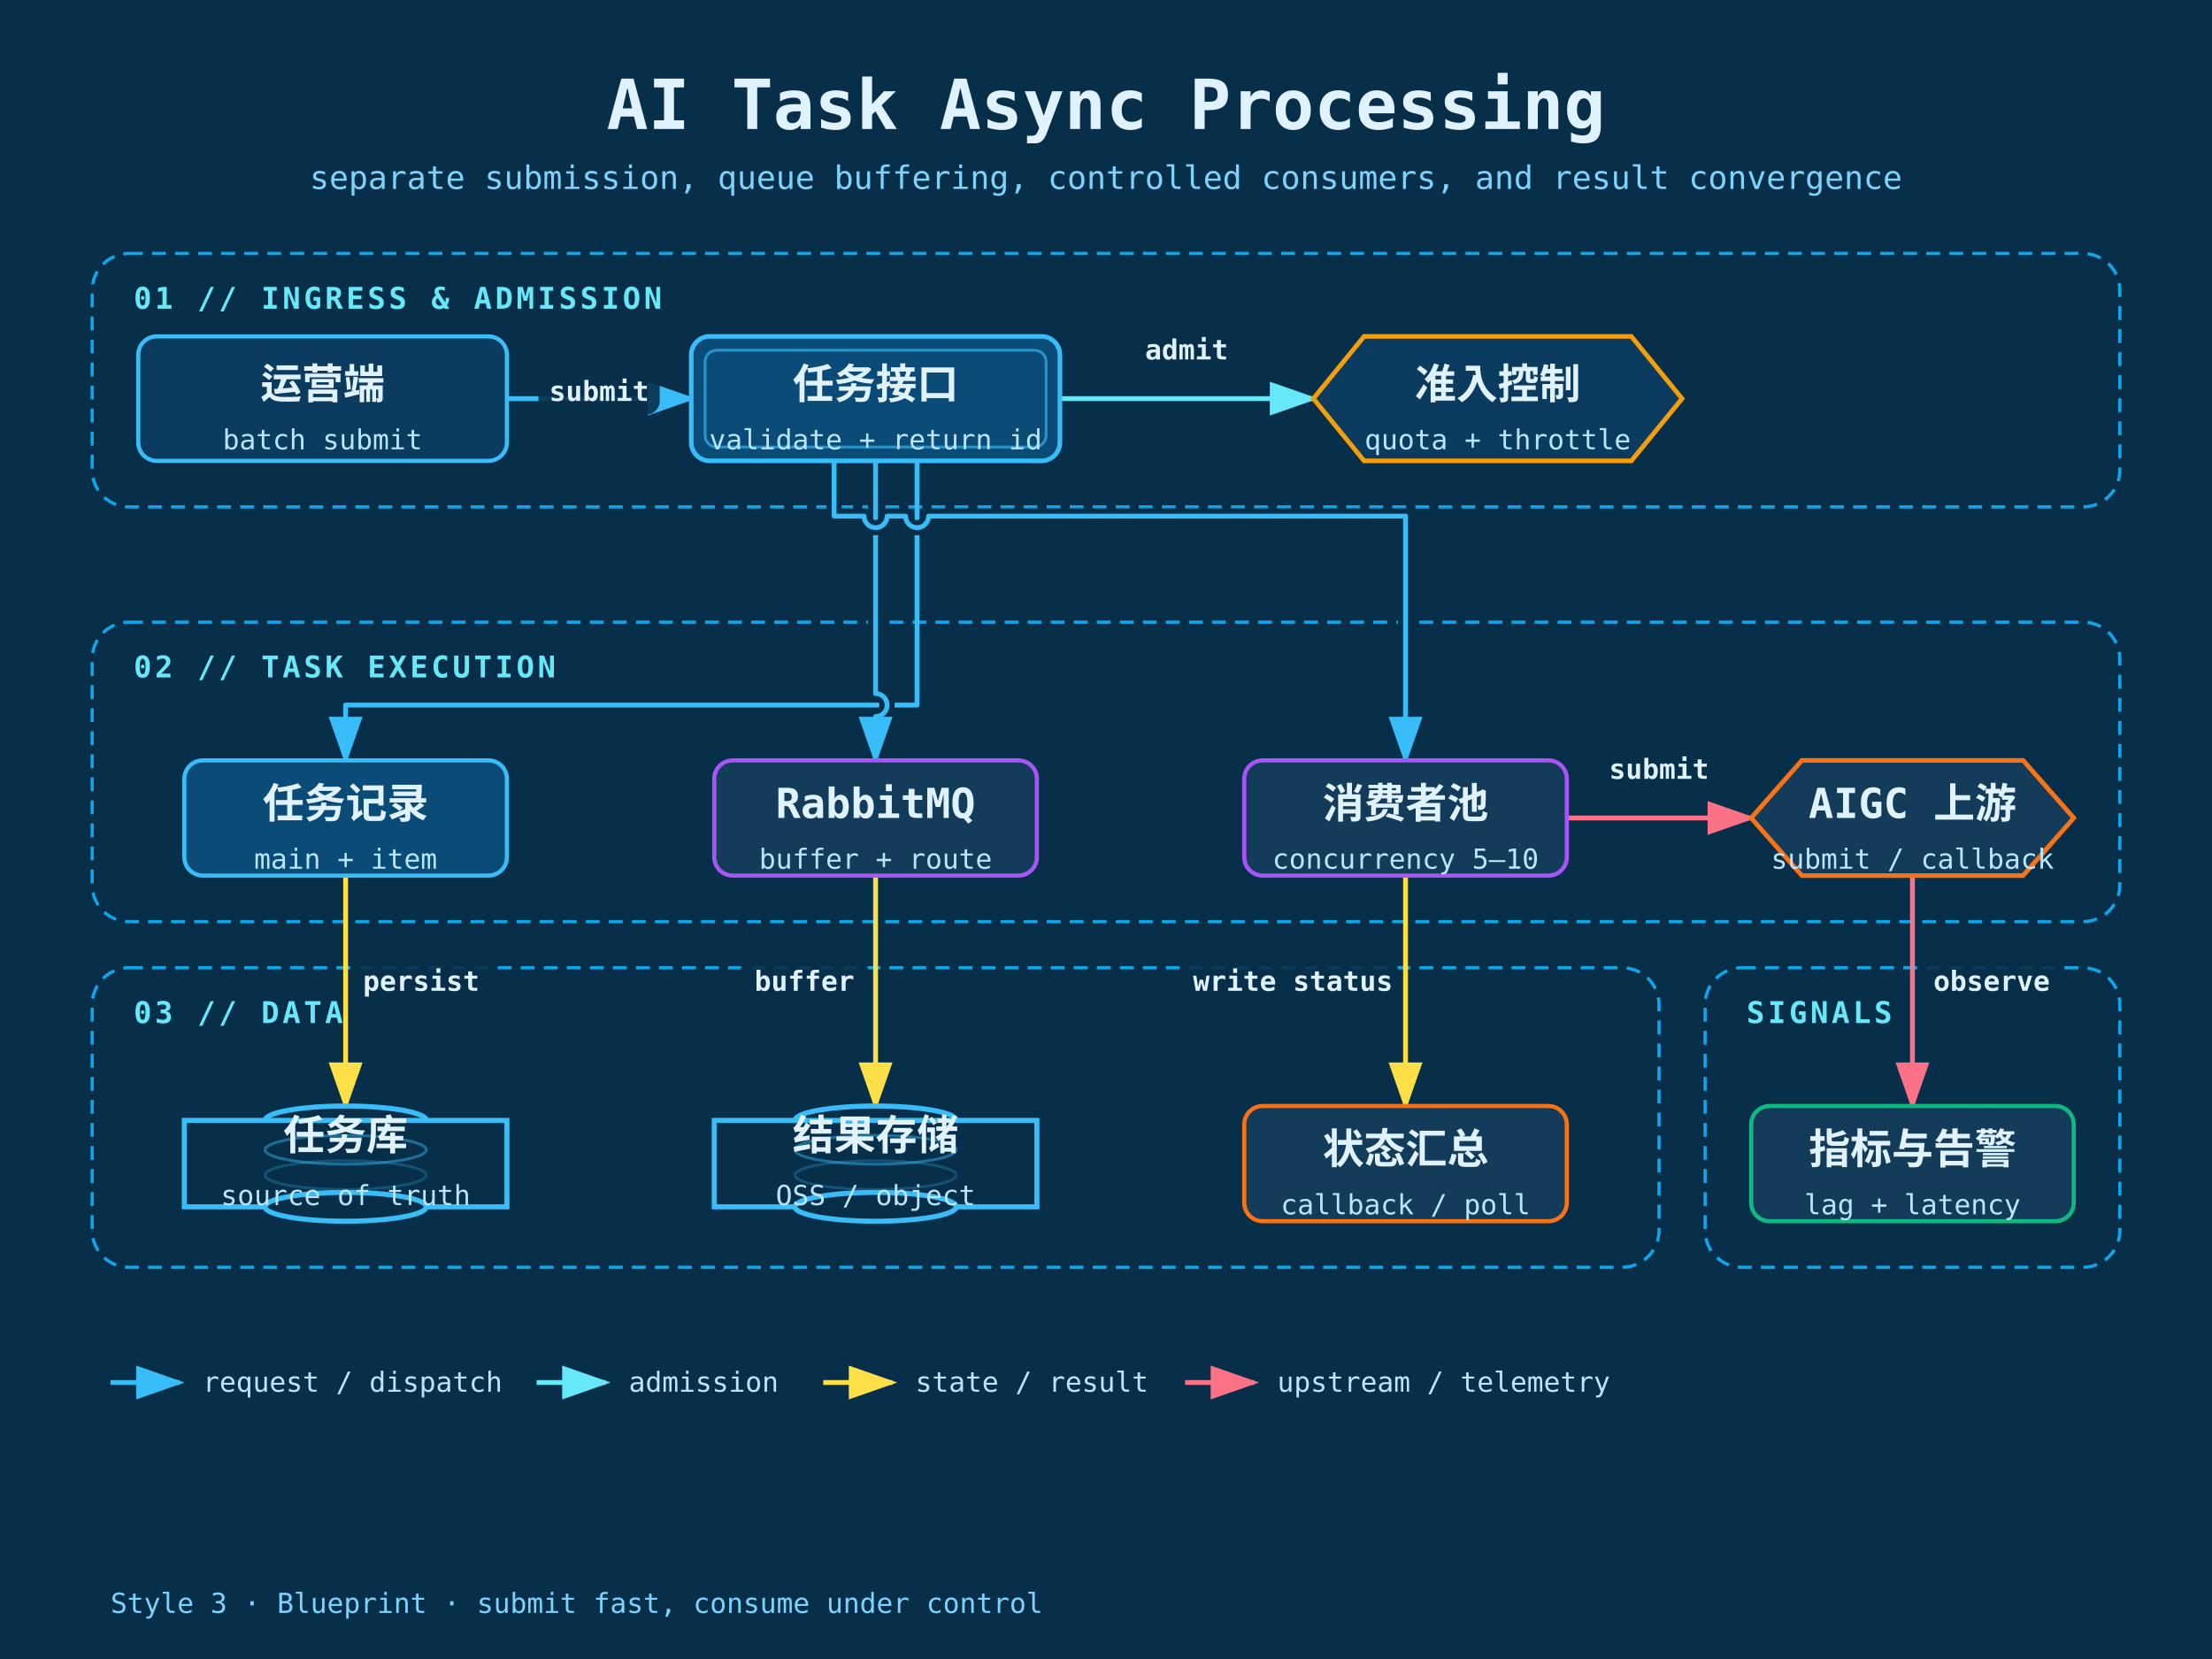
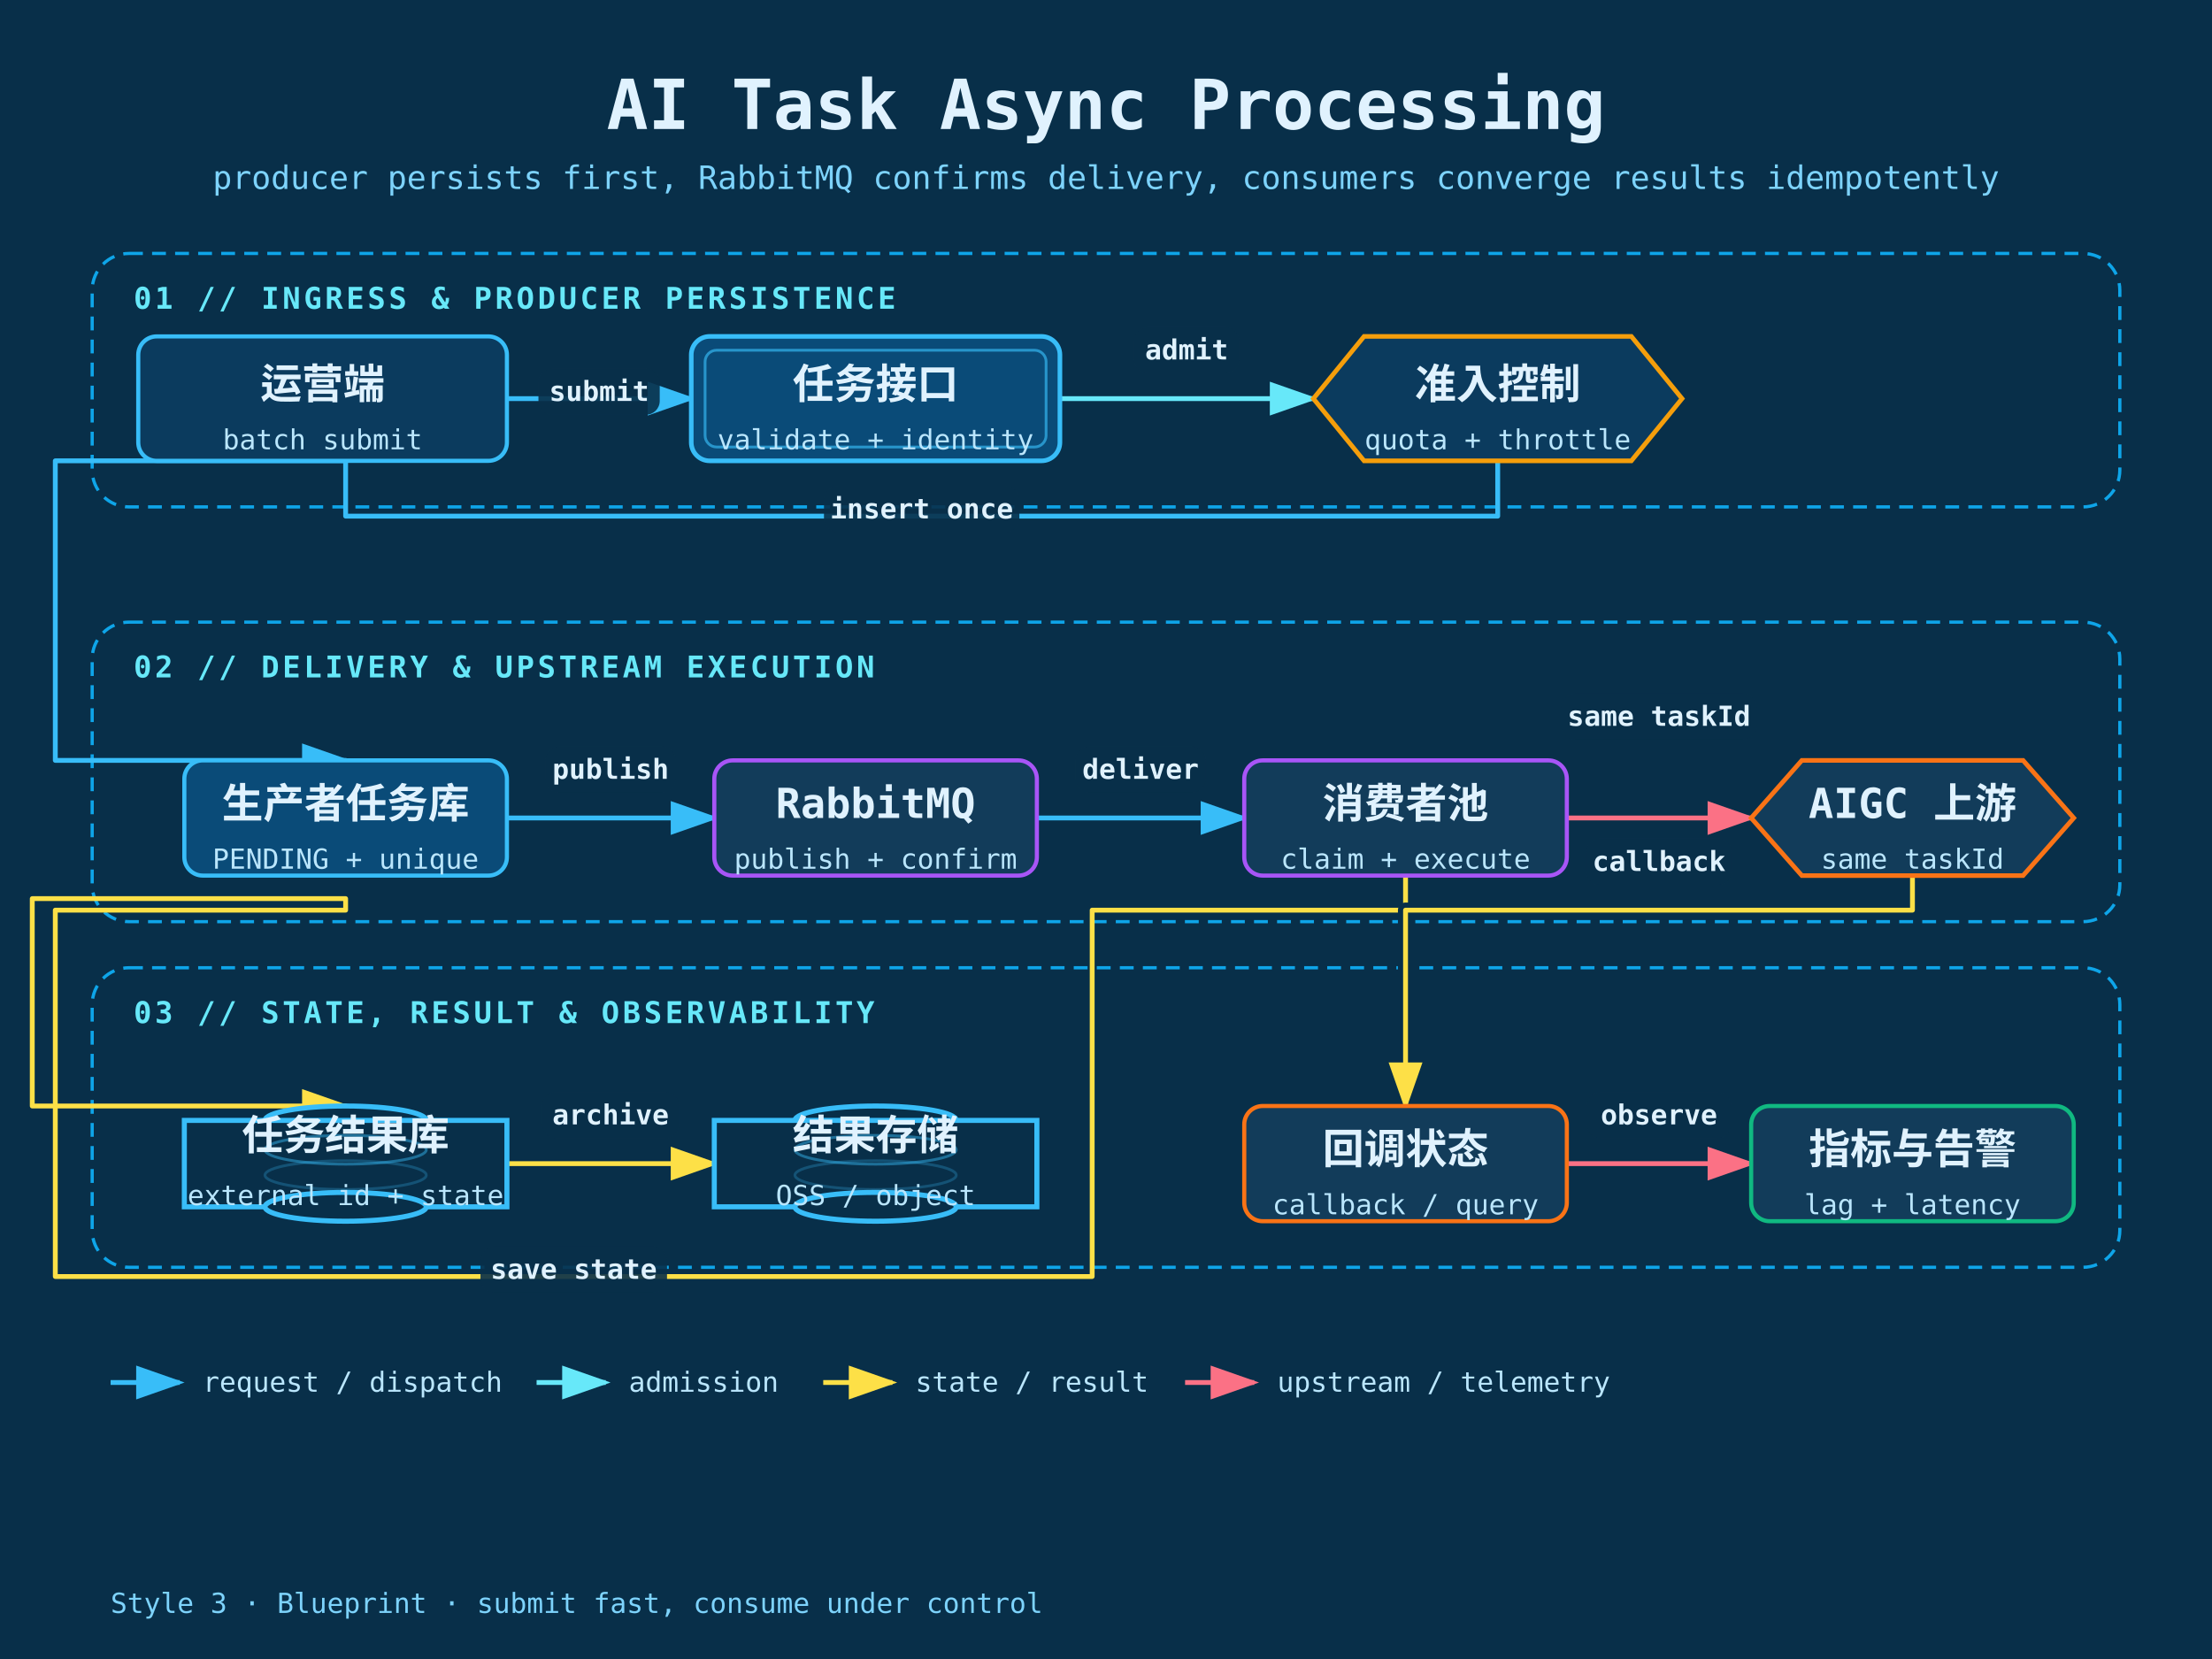
<svg xmlns="http://www.w3.org/2000/svg" viewBox="0 0 960 720" width="960" height="720" data-generator="fireworks-tech-graph" data-schema-version="1" data-text-metrics="heuristic-v1" data-style-id="3" data-visual-theme="Blueprint" data-diagram-type="architecture" data-motion-scene="service-blueprint" data-semantic-profile="generic" data-semantic-valid="true" data-quality-profile="standard" data-max-bends-per-edge="12" data-max-total-bends="100" data-max-route-stretch="5.0" data-max-bridged-crossings="8" data-min-node-gap="0.0" data-min-container-gutter="0.0" data-min-label-clearance="2.0" data-min-segment-length="0.0">
  <defs>
    <marker id="arrowA" markerWidth="10" markerHeight="7" refX="9" refY="3.5" orient="auto">
      <polygon points="0 0, 10 3.5, 0 7" fill="#67e8f9" />
    </marker>
    <marker id="arrowB" markerWidth="10" markerHeight="7" refX="9" refY="3.5" orient="auto">
      <polygon points="0 0, 10 3.5, 0 7" fill="#22d3ee" />
    </marker>
    <marker id="arrowC" markerWidth="10" markerHeight="7" refX="9" refY="3.5" orient="auto">
      <polygon points="0 0, 10 3.5, 0 7" fill="#38bdf8" />
    </marker>
    <marker id="arrowE" markerWidth="10" markerHeight="7" refX="9" refY="3.5" orient="auto">
      <polygon points="0 0, 10 3.5, 0 7" fill="#fde047" />
    </marker>
    <marker id="arrowF" markerWidth="10" markerHeight="7" refX="9" refY="3.5" orient="auto">
      <polygon points="0 0, 10 3.5, 0 7" fill="#c084fc" />
    </marker>
    <marker id="arrowG" markerWidth="10" markerHeight="7" refX="9" refY="3.5" orient="auto">
      <polygon points="0 0, 10 3.5, 0 7" fill="#fb7185" />
    </marker>
    <marker id="arrowH" markerWidth="10" markerHeight="7" refX="9" refY="3.5" orient="auto">
      <polygon points="0 0, 10 3.5, 0 7" fill="#bae6fd" />
    </marker>
    <pattern id="blueprintGrid" width="32" height="32" patternUnits="userSpaceOnUse">
      <path d="M 32 0 L 0 0 0 32" fill="none" stroke="#0ea5e9" stroke-opacity="0.12" stroke-width="1" />
    </pattern>
    <style>
    text { font-family: 'SF Mono', 'Fira Code', Menlo, 'Microsoft YaHei', 'SimHei', monospace; }
    .title { font-size: 30px; font-weight: 700; fill: #e0f2fe; }
    .subtitle { font-size: 14px; font-weight: 500; fill: #7dd3fc; }
    .section { font-size: 13px; font-weight: 700; fill: #67e8f9; letter-spacing: 1.4px; }
    .section-sub { font-size: 12px; font-weight: 500; fill: #7dd3fc; }
    .node-title { font-weight: 700; fill: #e0f2fe; }
    .node-sub { font-size: 12px; font-weight: 500; fill: #bae6fd; }
    .node-type { font-size: 11px; font-weight: 700; fill: #7dd3fc; letter-spacing: 0.08em; }
    .arrow-label { font-size: 12px; font-weight: 600; fill: #e0f2fe; }
    .legend { font-size: 12px; font-weight: 500; fill: #bae6fd; }
    .footnote { font-size: 12px; font-weight: 500; fill: #7dd3fc; }
    .metric-label { font-size: 8.5px; font-weight: 700; fill: #7dd3fc; text-transform: uppercase; }
    .metric-value { font-size: 9.5px; font-weight: 700; fill: #e0f2fe; }
    </style>
  </defs>
  <rect data-graph-role="background" width="960.0" height="720.0" fill="#082f49" />
  <text x="480.0" y="56" text-anchor="middle" class="title">AI Task Async Processing</text>
-   <text x="480.0" y="82" text-anchor="middle" class="subtitle">separate submission, queue buffering, controlled consumers, and result convergence</text>
+   <text x="480.0" y="82" text-anchor="middle" class="subtitle">producer persists first, RabbitMQ confirms delivery, consumers converge results idempotently</text>
  <g id="ingress" data-graph-role="container" data-container-id="ingress" data-semantic-role="boundary" data-graph-bounds="40,110,920,220">
    <rect data-graph-role="container" x="40.0" y="110.0" width="880.0" height="110.0" rx="16.0" fill="none" stroke="#0ea5e9" stroke-width="1.4" stroke-dasharray="6 4" />
-     <text x="58.0" y="134.0" class="section">01 // INGRESS &amp; ADMISSION</text>
-     <rect id="ingress-header" data-graph-role="reserved" data-reserved-kind="container-header" x="48" y="116" width="203.16" height="30" fill="none" stroke="none" />
+     <text x="58.0" y="134.0" class="section">01 // INGRESS &amp; PRODUCER PERSISTENCE</text>
+     <rect id="ingress-header" data-graph-role="reserved" data-reserved-kind="container-header" x="48" y="116" width="283.5" height="30" fill="none" stroke="none" />
  </g>
  <g id="execution" data-graph-role="container" data-container-id="execution" data-semantic-role="boundary" data-graph-bounds="40,270,920,400">
    <rect data-graph-role="container" x="40.0" y="270.0" width="880.0" height="130.0" rx="16.0" fill="none" stroke="#0ea5e9" stroke-width="1.4" stroke-dasharray="6 4" />
-     <text x="58.0" y="294.0" class="section">02 // TASK EXECUTION</text>
-     <rect id="execution-header" data-graph-role="reserved" data-reserved-kind="container-header" x="48" y="276" width="168.84" height="30" fill="none" stroke="none" />
+     <text x="58.0" y="294.0" class="section">02 // DELIVERY &amp; UPSTREAM EXECUTION</text>
+     <rect id="execution-header" data-graph-role="reserved" data-reserved-kind="container-header" x="48" y="276" width="279.08" height="30" fill="none" stroke="none" />
  </g>
-   <g id="result" data-graph-role="container" data-container-id="result" data-semantic-role="boundary" data-graph-bounds="40,420,720,550">
-     <rect data-graph-role="container" x="40.0" y="420.0" width="680.0" height="130.0" rx="16.0" fill="none" stroke="#0ea5e9" stroke-width="1.4" stroke-dasharray="6 4" />
-     <text x="58.0" y="444.0" class="section">03 // DATA</text>
-     <rect id="result-header" data-graph-role="reserved" data-reserved-kind="container-header" x="48" y="426" width="99.68" height="30" fill="none" stroke="none" />
+   <g id="result" data-graph-role="container" data-container-id="result" data-semantic-role="boundary" data-graph-bounds="40,420,920,550">
+     <rect data-graph-role="container" x="40.0" y="420.0" width="880.0" height="130.0" rx="16.0" fill="none" stroke="#0ea5e9" stroke-width="1.4" stroke-dasharray="6 4" />
+     <text x="58.0" y="444.0" class="section">03 // STATE, RESULT &amp; OBSERVABILITY</text>
+     <rect id="result-header" data-graph-role="reserved" data-reserved-kind="container-header" x="48" y="426" width="272.58" height="30" fill="none" stroke="none" />
  </g>
-   <g id="observe" data-graph-role="container" data-container-id="observe" data-semantic-role="boundary" data-graph-bounds="740,420,920,550">
-     <rect data-graph-role="container" x="740.0" y="420.0" width="180.0" height="130.0" rx="16.0" fill="none" stroke="#0ea5e9" stroke-width="1.4" stroke-dasharray="6 4" />
-     <text x="758.0" y="444.0" class="section">SIGNALS</text>
-     <rect id="observe-header" data-graph-role="reserved" data-reserved-kind="container-header" x="748" y="426" width="79.4" height="30" fill="none" stroke="none" />
-   </g>
+   <path id="admission-task" data-graph-role="edge" data-edge-id="admission-task" data-source="admission" data-target="task" data-edge-kind="flow" data-topic-id="" data-flow="read" data-motion-role="fanout" data-motion-stage="3" data-motion-order="0" data-protocol="" data-via="" data-critical-path-id="" data-critical-hop="" data-critical-hops="" data-critical="false" data-bends="5" data-route-stretch="1.476" data-bridges="" d="M 650,200 L 650,224 L 150,224 L 150,200 L 24,200 L 24,330 L 150,330" fill="none" stroke="#38bdf8" stroke-width="2.1" stroke-linecap="round" stroke-linejoin="round" marker-end="url(#arrowC)" />
+   <path id="consumer-result" data-graph-role="edge" data-edge-id="consumer-result" data-source="consumer" data-target="database" data-edge-kind="flow" data-topic-id="" data-flow="data" data-motion-role="data-write" data-motion-stage="4" data-motion-order="0" data-protocol="" data-via="" data-critical-path-id="" data-critical-hop="" data-critical-hops="" data-critical="false" data-bends="9" data-route-stretch="2.521" data-bridges="" d="M 610,380 L 610,395 L 474,395 L 474,554 L 24,554 L 24,395 L 150,395 L 150,390 L 14,390 L 14,480 L 150,480" fill="none" stroke="#fde047" stroke-width="2.1" stroke-linecap="round" stroke-linejoin="round" marker-end="url(#arrowE)" />
+   <path id="upstream-status-bridge-mask" data-graph-role="bridge-mask" data-owner="upstream-status" d="M 830,380 L 830,395 L 610,395 L 610,480" fill="none" stroke="#082f49" stroke-width="6.6" stroke-linecap="round" stroke-linejoin="round" />
+   <path id="upstream-status" data-graph-role="edge" data-edge-id="upstream-status" data-source="upstream" data-target="status" data-edge-kind="flow" data-topic-id="" data-flow="data" data-motion-role="data-write" data-motion-stage="4" data-motion-order="2" data-protocol="" data-via="" data-critical-path-id="" data-critical-hop="" data-critical-hops="" data-critical="false" data-bends="2" data-route-stretch="1.0" data-bridges="610,395" d="M 830,380 L 830,395 L 610,395 L 610,480" fill="none" stroke="#fde047" stroke-width="2.1" stroke-linecap="round" stroke-linejoin="round" marker-end="url(#arrowE)" />
  <path id="client-request" data-graph-role="edge" data-edge-id="client-request" data-source="client" data-target="gateway" data-edge-kind="flow" data-topic-id="" data-flow="read" data-motion-role="ingress" data-motion-stage="1" data-motion-order="0" data-protocol="" data-via="" data-critical-path-id="" data-critical-hop="" data-critical-hops="" data-critical="false" data-bends="0" data-route-stretch="1.0" data-bridges="" d="M 220,173 L 300,173" fill="none" stroke="#38bdf8" stroke-width="2.1" stroke-linecap="round" stroke-linejoin="round" marker-end="url(#arrowC)" />
  <path id="admission-check" data-graph-role="edge" data-edge-id="admission-check" data-source="gateway" data-target="admission" data-edge-kind="flow" data-topic-id="" data-flow="control" data-motion-role="policy" data-motion-stage="2" data-motion-order="0" data-protocol="" data-via="" data-critical-path-id="" data-critical-hop="" data-critical-hops="" data-critical="false" data-bends="0" data-route-stretch="1.0" data-bridges="" d="M 460,173 L 570,173" fill="none" stroke="#67e8f9" stroke-width="2.1" stroke-linecap="round" stroke-linejoin="round" marker-end="url(#arrowA)" />
-   <path id="route-task" data-graph-role="edge" data-edge-id="route-task" data-source="gateway" data-target="task" data-edge-kind="flow" data-topic-id="" data-flow="read" data-motion-role="fanout" data-motion-stage="3" data-motion-order="0" data-protocol="" data-via="" data-critical-path-id="" data-critical-hop="" data-critical-hops="" data-critical="false" data-bends="2" data-route-stretch="1.0" data-bridges="" d="M 398,200 L 398,306 L 150,306 L 150,330" fill="none" stroke="#38bdf8" stroke-width="2.1" stroke-linecap="round" stroke-linejoin="round" marker-end="url(#arrowC)" />
-   <path id="route-queue-bridge-mask" data-graph-role="bridge-mask" data-owner="route-queue" d="M 380,200 L 380,301 A 5 5 0 0 1 380,311 L 380,330" fill="none" stroke="#082f49" stroke-width="6.6" stroke-linecap="round" stroke-linejoin="round" />
-   <path id="route-queue" data-graph-role="edge" data-edge-id="route-queue" data-source="gateway" data-target="queue" data-edge-kind="flow" data-topic-id="" data-flow="read" data-motion-role="fanout" data-motion-stage="3" data-motion-order="1" data-protocol="" data-via="" data-critical-path-id="" data-critical-hop="" data-critical-hops="" data-critical="false" data-bends="0" data-route-stretch="1.0" data-bridges="380,306" d="M 380,200 L 380,301 A 5 5 0 0 1 380,311 L 380,330" fill="none" stroke="#38bdf8" stroke-width="2.1" stroke-linecap="round" stroke-linejoin="round" marker-end="url(#arrowC)" />
-   <path id="route-consumer-bridge-mask" data-graph-role="bridge-mask" data-owner="route-consumer" d="M 362,200 L 362,224 L 375,224 A 5 5 0 0 0 385,224 L 393,224 A 5 5 0 0 0 403,224 L 610,224 L 610,330" fill="none" stroke="#082f49" stroke-width="6.6" stroke-linecap="round" stroke-linejoin="round" />
-   <path id="route-consumer" data-graph-role="edge" data-edge-id="route-consumer" data-source="gateway" data-target="consumer" data-edge-kind="flow" data-topic-id="" data-flow="read" data-motion-role="fanout" data-motion-stage="3" data-motion-order="2" data-protocol="" data-via="" data-critical-path-id="" data-critical-hop="" data-critical-hops="" data-critical="false" data-bends="2" data-route-stretch="1.0" data-bridges="398,224;380,224" d="M 362,200 L 362,224 L 375,224 A 5 5 0 0 0 385,224 L 393,224 A 5 5 0 0 0 403,224 L 610,224 L 610,330" fill="none" stroke="#38bdf8" stroke-width="2.1" stroke-linecap="round" stroke-linejoin="round" marker-end="url(#arrowC)" />
-   <path id="persist-task" data-graph-role="edge" data-edge-id="persist-task" data-source="task" data-target="database" data-edge-kind="flow" data-topic-id="" data-flow="data" data-motion-role="data-write" data-motion-stage="4" data-motion-order="0" data-protocol="" data-via="" data-critical-path-id="" data-critical-hop="" data-critical-hops="" data-critical="false" data-bends="0" data-route-stretch="1.0" data-bridges="" d="M 150,380 L 150,480" fill="none" stroke="#fde047" stroke-width="2.1" stroke-linecap="round" stroke-linejoin="round" marker-end="url(#arrowE)" />
-   <path id="queue-control" data-graph-role="edge" data-edge-id="queue-control" data-source="queue" data-target="oss" data-edge-kind="flow" data-topic-id="" data-flow="data" data-motion-role="data-write" data-motion-stage="4" data-motion-order="1" data-protocol="" data-via="" data-critical-path-id="" data-critical-hop="" data-critical-hops="" data-critical="false" data-bends="0" data-route-stretch="1.0" data-bridges="" d="M 380,380 L 380,480" fill="none" stroke="#fde047" stroke-width="2.1" stroke-linecap="round" stroke-linejoin="round" marker-end="url(#arrowE)" />
-   <path id="consumer-result" data-graph-role="edge" data-edge-id="consumer-result" data-source="consumer" data-target="status" data-edge-kind="flow" data-topic-id="" data-flow="data" data-motion-role="data-write" data-motion-stage="4" data-motion-order="2" data-protocol="" data-via="" data-critical-path-id="" data-critical-hop="" data-critical-hops="" data-critical="false" data-bends="0" data-route-stretch="1.0" data-bridges="" d="M 610,380 L 610,480" fill="none" stroke="#fde047" stroke-width="2.1" stroke-linecap="round" stroke-linejoin="round" marker-end="url(#arrowE)" />
-   <path id="submit-upstream" data-graph-role="edge" data-edge-id="submit-upstream" data-source="consumer" data-target="upstream" data-edge-kind="flow" data-topic-id="" data-flow="feedback" data-motion-role="event" data-motion-stage="5" data-motion-order="0" data-protocol="" data-via="" data-critical-path-id="" data-critical-hop="" data-critical-hops="" data-critical="false" data-bends="0" data-route-stretch="1.0" data-bridges="" d="M 680,355 L 760,355" fill="none" stroke="#fb7185" stroke-width="2.1" stroke-linecap="round" stroke-linejoin="round" marker-end="url(#arrowG)" />
-   <path id="observe-status" data-graph-role="edge" data-edge-id="observe-status" data-source="upstream" data-target="metrics" data-edge-kind="flow" data-topic-id="" data-flow="feedback" data-motion-role="telemetry" data-motion-stage="6" data-motion-order="0" data-protocol="" data-via="" data-critical-path-id="" data-critical-hop="" data-critical-hops="" data-critical="false" data-bends="0" data-route-stretch="1.0" data-bridges="" d="M 830,380 L 830,480" fill="none" stroke="#fb7185" stroke-width="2.1" stroke-linecap="round" stroke-linejoin="round" marker-end="url(#arrowG)" />
+   <path id="task-queue" data-graph-role="edge" data-edge-id="task-queue" data-source="task" data-target="queue" data-edge-kind="flow" data-topic-id="" data-flow="read" data-motion-role="fanout" data-motion-stage="3" data-motion-order="1" data-protocol="" data-via="" data-critical-path-id="" data-critical-hop="" data-critical-hops="" data-critical="false" data-bends="0" data-route-stretch="1.0" data-bridges="" d="M 220,355 L 310,355" fill="none" stroke="#38bdf8" stroke-width="2.1" stroke-linecap="round" stroke-linejoin="round" marker-end="url(#arrowC)" />
+   <path id="queue-consumer" data-graph-role="edge" data-edge-id="queue-consumer" data-source="queue" data-target="consumer" data-edge-kind="flow" data-topic-id="" data-flow="read" data-motion-role="fanout" data-motion-stage="3" data-motion-order="2" data-protocol="" data-via="" data-critical-path-id="" data-critical-hop="" data-critical-hops="" data-critical="false" data-bends="0" data-route-stretch="1.0" data-bridges="" d="M 450,355 L 540,355" fill="none" stroke="#38bdf8" stroke-width="2.1" stroke-linecap="round" stroke-linejoin="round" marker-end="url(#arrowC)" />
+   <path id="consumer-upstream" data-graph-role="edge" data-edge-id="consumer-upstream" data-source="consumer" data-target="upstream" data-edge-kind="flow" data-topic-id="" data-flow="feedback" data-motion-role="event" data-motion-stage="5" data-motion-order="0" data-protocol="" data-via="" data-critical-path-id="" data-critical-hop="" data-critical-hops="" data-critical="false" data-bends="0" data-route-stretch="1.0" data-bridges="" d="M 680,355 L 760,355" fill="none" stroke="#fb7185" stroke-width="2.1" stroke-linecap="round" stroke-linejoin="round" marker-end="url(#arrowG)" />
+   <path id="database-oss" data-graph-role="edge" data-edge-id="database-oss" data-source="database" data-target="oss" data-edge-kind="flow" data-topic-id="" data-flow="data" data-motion-role="data-write" data-motion-stage="4" data-motion-order="1" data-protocol="" data-via="" data-critical-path-id="" data-critical-hop="" data-critical-hops="" data-critical="false" data-bends="0" data-route-stretch="1.0" data-bridges="" d="M 220,505 L 310,505" fill="none" stroke="#fde047" stroke-width="2.1" stroke-linecap="round" stroke-linejoin="round" marker-end="url(#arrowE)" />
+   <path id="status-metrics" data-graph-role="edge" data-edge-id="status-metrics" data-source="status" data-target="metrics" data-edge-kind="flow" data-topic-id="" data-flow="feedback" data-motion-role="telemetry" data-motion-stage="6" data-motion-order="0" data-protocol="" data-via="" data-critical-path-id="" data-critical-hop="" data-critical-hops="" data-critical="false" data-bends="0" data-route-stretch="1.0" data-bridges="" d="M 680,505 L 760,505" fill="none" stroke="#fb7185" stroke-width="2.1" stroke-linecap="round" stroke-linejoin="round" marker-end="url(#arrowG)" />
  <g id="node-client" data-graph-role="node" data-node-id="client" data-semantic-role="rect" data-motion-role="" data-motion-stage="" data-motion-order="" data-parent="" data-deployment-id="" data-topic-id="" data-span-id="" data-station-order="" data-status="" data-start-ms="" data-duration-ms="" data-parent-span="" data-graph-bounds="60,146,220,200">
    <rect x="60.0" y="146.0" width="160.0" height="54.0" rx="8.0" fill="#0b3b5e" stroke="#38bdf8" stroke-width="1.8" />
    <text x="140.0" y="173.0" text-anchor="middle" class="node-title" font-size="18.0">运营端</text>
    <text x="140.0" y="195.0" text-anchor="middle" class="node-sub">batch submit</text>
  </g>
  <g id="node-gateway" data-graph-role="node" data-node-id="gateway" data-semantic-role="double_rect" data-motion-role="" data-motion-stage="" data-motion-order="" data-parent="" data-deployment-id="" data-topic-id="" data-span-id="" data-station-order="" data-status="" data-start-ms="" data-duration-ms="" data-parent-span="" data-graph-bounds="300,146,460,200">
    <rect x="300.0" y="146.0" width="160.0" height="54.0" rx="8.0" fill="#0a4b78" stroke="#38bdf8" stroke-width="2.0" />
    <rect x="306.0" y="152.0" width="148.0" height="42.0" rx="5.0" fill="none" stroke="#38bdf8" stroke-width="1.2" opacity="0.65" />
    <text x="380.0" y="173.0" text-anchor="middle" class="node-title" font-size="18.0">任务接口</text>
-     <text x="380.0" y="195.0" text-anchor="middle" class="node-sub">validate + return id</text>
+     <text x="380.0" y="195.0" text-anchor="middle" class="node-sub">validate + identity</text>
  </g>
  <g id="node-admission" data-graph-role="node" data-node-id="admission" data-semantic-role="hexagon" data-motion-role="" data-motion-stage="" data-motion-order="" data-parent="" data-deployment-id="" data-topic-id="" data-span-id="" data-station-order="" data-status="" data-start-ms="" data-duration-ms="" data-parent-span="" data-graph-bounds="570,146,730,200">
    <path d="M 592.0 146.0 L 708.0 146.0 L 730.0 173.0 L 708.0 200.0 L 592.0 200.0 L 570.0 173.0 Z" fill="#0b3b5e" stroke="#f59e0b" stroke-width="2.0" />
    <text x="650.0" y="173.0" text-anchor="middle" class="node-title" font-size="18.0">准入控制</text>
    <text x="650.0" y="195.0" text-anchor="middle" class="node-sub">quota + throttle</text>
  </g>
  <g id="node-task" data-graph-role="node" data-node-id="task" data-semantic-role="rect" data-motion-role="" data-motion-stage="" data-motion-order="" data-parent="" data-deployment-id="" data-topic-id="" data-span-id="" data-station-order="" data-status="" data-start-ms="" data-duration-ms="" data-parent-span="" data-graph-bounds="80,330,220,380">
    <rect x="80.0" y="330.0" width="140.0" height="50.0" rx="8.0" fill="#0a4b78" stroke="#38bdf8" stroke-width="1.8" />
-     <text x="150.0" y="355.0" text-anchor="middle" class="node-title" font-size="18.0">任务记录</text>
-     <text x="150.0" y="377.0" text-anchor="middle" class="node-sub">main + item</text>
+     <text x="150.0" y="355.0" text-anchor="middle" class="node-title" font-size="17.9">生产者任务库</text>
+     <text x="150.0" y="377.0" text-anchor="middle" class="node-sub">PENDING + unique</text>
  </g>
  <g id="node-queue" data-graph-role="node" data-node-id="queue" data-semantic-role="rect" data-motion-role="" data-motion-stage="" data-motion-order="" data-parent="" data-deployment-id="" data-topic-id="" data-span-id="" data-station-order="" data-status="" data-start-ms="" data-duration-ms="" data-parent-span="" data-graph-bounds="310,330,450,380">
    <rect x="310.0" y="330.0" width="140.0" height="50.0" rx="8.0" fill="#123c5a" stroke="#a855f7" stroke-width="1.8" />
    <text x="380.0" y="355.0" text-anchor="middle" class="node-title" font-size="18.0">RabbitMQ</text>
-     <text x="380.0" y="377.0" text-anchor="middle" class="node-sub">buffer + route</text>
+     <text x="380.0" y="377.0" text-anchor="middle" class="node-sub">publish + confirm</text>
  </g>
  <g id="node-consumer" data-graph-role="node" data-node-id="consumer" data-semantic-role="rect" data-motion-role="" data-motion-stage="" data-motion-order="" data-parent="" data-deployment-id="" data-topic-id="" data-span-id="" data-station-order="" data-status="" data-start-ms="" data-duration-ms="" data-parent-span="" data-graph-bounds="540,330,680,380">
    <rect x="540.0" y="330.0" width="140.0" height="50.0" rx="8.0" fill="#123c5a" stroke="#a855f7" stroke-width="1.8" />
    <text x="610.0" y="355.0" text-anchor="middle" class="node-title" font-size="18.0">消费者池</text>
-     <text x="610.0" y="377.0" text-anchor="middle" class="node-sub">concurrency 5–10</text>
+     <text x="610.0" y="377.0" text-anchor="middle" class="node-sub">claim + execute</text>
  </g>
  <g id="node-upstream" data-graph-role="node" data-node-id="upstream" data-semantic-role="hexagon" data-motion-role="" data-motion-stage="" data-motion-order="" data-parent="" data-deployment-id="" data-topic-id="" data-span-id="" data-station-order="" data-status="" data-start-ms="" data-duration-ms="" data-parent-span="" data-graph-bounds="760,330,900,380">
    <path d="M 782.0 330.0 L 878.0 330.0 L 900.0 355.0 L 878.0 380.0 L 782.0 380.0 L 760.0 355.0 Z" fill="#123c5a" stroke="#f97316" stroke-width="2.0" />
    <text x="830.0" y="355.0" text-anchor="middle" class="node-title" font-size="18.0">AIGC 上游</text>
-     <text x="830.0" y="377.0" text-anchor="middle" class="node-sub">submit / callback</text>
+     <text x="830.0" y="377.0" text-anchor="middle" class="node-sub">same taskId</text>
  </g>
  <g id="node-database" data-graph-role="node" data-node-id="database" data-semantic-role="cylinder" data-motion-role="" data-motion-stage="" data-motion-order="" data-parent="" data-deployment-id="" data-topic-id="" data-span-id="" data-station-order="" data-status="" data-start-ms="" data-duration-ms="" data-parent-span="" data-graph-bounds="80,480,220,530">
    <ellipse cx="150.0" cy="486.25" rx="35.0" ry="6.25" fill="#082f49" stroke="#38bdf8" stroke-width="2.2" />
    <rect x="80.0" y="486.25" width="140.0" height="37.5" fill="#082f49" stroke="#38bdf8" stroke-width="2.2" />
    <ellipse cx="150.0" cy="523.75" rx="35.0" ry="6.25" fill="#082f49" stroke="#38bdf8" stroke-width="2.2" />
    <ellipse cx="150.0" cy="499.0" rx="35.0" ry="6.25" fill="none" stroke="#38bdf8" stroke-opacity="0.45" stroke-width="1.2" />
    <ellipse cx="150.0" cy="510.0" rx="35.0" ry="6.25" fill="none" stroke="#38bdf8" stroke-opacity="0.25" stroke-width="1.2" />
-     <text x="150.0" y="499.0" text-anchor="middle" class="node-title" font-size="18.0">任务库</text>
-     <text x="150.0" y="523.0" text-anchor="middle" class="node-sub">source of truth</text>
+     <text x="150.0" y="499.0" text-anchor="middle" class="node-title" font-size="18.0">任务结果库</text>
+     <text x="150.0" y="523.0" text-anchor="middle" class="node-sub">external id + state</text>
  </g>
  <g id="node-oss" data-graph-role="node" data-node-id="oss" data-semantic-role="cylinder" data-motion-role="" data-motion-stage="" data-motion-order="" data-parent="" data-deployment-id="" data-topic-id="" data-span-id="" data-station-order="" data-status="" data-start-ms="" data-duration-ms="" data-parent-span="" data-graph-bounds="310,480,450,530">
    <ellipse cx="380.0" cy="486.25" rx="35.0" ry="6.25" fill="#082f49" stroke="#38bdf8" stroke-width="2.2" />
    <rect x="310.0" y="486.25" width="140.0" height="37.5" fill="#082f49" stroke="#38bdf8" stroke-width="2.2" />
    <ellipse cx="380.0" cy="523.75" rx="35.0" ry="6.25" fill="#082f49" stroke="#38bdf8" stroke-width="2.2" />
    <ellipse cx="380.0" cy="499.0" rx="35.0" ry="6.25" fill="none" stroke="#38bdf8" stroke-opacity="0.45" stroke-width="1.2" />
    <ellipse cx="380.0" cy="510.0" rx="35.0" ry="6.25" fill="none" stroke="#38bdf8" stroke-opacity="0.25" stroke-width="1.2" />
    <text x="380.0" y="499.0" text-anchor="middle" class="node-title" font-size="18.0">结果存储</text>
    <text x="380.0" y="523.0" text-anchor="middle" class="node-sub">OSS / object</text>
  </g>
  <g id="node-status" data-graph-role="node" data-node-id="status" data-semantic-role="rect" data-motion-role="" data-motion-stage="" data-motion-order="" data-parent="" data-deployment-id="" data-topic-id="" data-span-id="" data-station-order="" data-status="" data-start-ms="" data-duration-ms="" data-parent-span="" data-graph-bounds="540,480,680,530">
    <rect x="540.0" y="480.0" width="140.0" height="50.0" rx="8.0" fill="#123c5a" stroke="#f97316" stroke-width="1.8" />
-     <text x="610.0" y="505.0" text-anchor="middle" class="node-title" font-size="18.0">状态汇总</text>
-     <text x="610.0" y="527.0" text-anchor="middle" class="node-sub">callback / poll</text>
+     <text x="610.0" y="505.0" text-anchor="middle" class="node-title" font-size="18.0">回调状态</text>
+     <text x="610.0" y="527.0" text-anchor="middle" class="node-sub">callback / query</text>
  </g>
  <g id="node-metrics" data-graph-role="node" data-node-id="metrics" data-semantic-role="rect" data-motion-role="" data-motion-stage="" data-motion-order="" data-parent="" data-deployment-id="" data-topic-id="" data-span-id="" data-station-order="" data-status="" data-start-ms="" data-duration-ms="" data-parent-span="" data-graph-bounds="760,480,900,530">
    <rect x="760.0" y="480.0" width="140.0" height="50.0" rx="8.0" fill="#123c5a" stroke="#10b981" stroke-width="1.8" />
    <text x="830.0" y="505.0" text-anchor="middle" class="node-title" font-size="18.0">指标与告警</text>
    <text x="830.0" y="527.0" text-anchor="middle" class="node-sub">lag + latency</text>
  </g>
  <g id="client-request-label" data-graph-role="label" data-owner="client-request" data-graph-bounds="233.68,160,286.32,180">
    <rect x="233.68" y="160.0" width="52.64" height="20" rx="6" fill="#082f49" opacity="0.9" />
    <text x="260.0" y="174.0" text-anchor="middle" class="arrow-label">submit</text>
  </g>
  <g id="admission-check-label" data-graph-role="label" data-owner="admission-check" data-graph-bounds="492.16,142,537.84,162">
    <rect x="492.16" y="142.0" width="45.68" height="20" rx="6" fill="#082f49" opacity="0.9" />
    <text x="515.0" y="156.0" text-anchor="middle" class="arrow-label">admit</text>
  </g>
-   <g id="persist-task-label" data-graph-role="label" data-owner="persist-task" data-graph-bounds="153,416,212.6,436">
-     <rect x="153.0" y="416.0" width="59.6" height="20" rx="6" fill="#082f49" opacity="0.9" />
-     <text x="182.8" y="430.0" text-anchor="middle" class="arrow-label">persist</text>
+   <g id="admission-task-label" data-graph-role="label" data-owner="admission-task" data-graph-bounds="357.6,211,442.4,231">
+     <rect x="357.6" y="211.0" width="84.8" height="20" rx="6" fill="#082f49" opacity="0.9" />
+     <text x="400.0" y="225.0" text-anchor="middle" class="arrow-label">insert once</text>
  </g>
-   <g id="queue-control-label" data-graph-role="label" data-owner="queue-control" data-graph-bounds="321.24,416,377,436">
-     <rect x="321.24" y="416.0" width="55.76" height="20" rx="6" fill="#082f49" opacity="0.9" />
-     <text x="349.12" y="430.0" text-anchor="middle" class="arrow-label">buffer</text>
+   <g id="task-queue-label" data-graph-role="label" data-owner="task-queue" data-graph-bounds="236.76,324,293.24,344">
+     <rect x="236.76" y="324.0" width="56.48" height="20" rx="6" fill="#082f49" opacity="0.9" />
+     <text x="265.0" y="338.0" text-anchor="middle" class="arrow-label">publish</text>
  </g>
-   <g id="consumer-result-label" data-graph-role="label" data-owner="consumer-result" data-graph-bounds="515.24,416,607,436">
-     <rect x="515.24" y="416.0" width="91.76" height="20" rx="6" fill="#082f49" opacity="0.9" />
-     <text x="561.12" y="430.0" text-anchor="middle" class="arrow-label">write status</text>
+   <g id="queue-consumer-label" data-graph-role="label" data-owner="queue-consumer" data-graph-bounds="466.76,324,523.24,344">
+     <rect x="466.76" y="324.0" width="56.48" height="20" rx="6" fill="#082f49" opacity="0.9" />
+     <text x="495.0" y="338.0" text-anchor="middle" class="arrow-label">deliver</text>
  </g>
-   <g id="submit-upstream-label" data-graph-role="label" data-owner="submit-upstream" data-graph-bounds="693.68,324,746.32,344">
-     <rect x="693.68" y="324.0" width="52.64" height="20" rx="6" fill="#082f49" opacity="0.9" />
-     <text x="720.0" y="338.0" text-anchor="middle" class="arrow-label">submit</text>
+   <g id="consumer-upstream-label" data-graph-role="label" data-owner="consumer-upstream" data-graph-bounds="677.6,301,762.4,321">
+     <rect x="677.6" y="301.0" width="84.8" height="20" rx="6" fill="#082f49" opacity="0.9" />
+     <text x="720.0" y="315.0" text-anchor="middle" class="arrow-label">same taskId</text>
  </g>
-   <g id="observe-status-label" data-graph-role="label" data-owner="observe-status" data-graph-bounds="833,416,895.72,436">
-     <rect x="833.0" y="416.0" width="62.72" height="20" rx="6" fill="#082f49" opacity="0.9" />
-     <text x="864.36" y="430.0" text-anchor="middle" class="arrow-label">observe</text>
+   <g id="consumer-result-label" data-graph-role="label" data-owner="consumer-result" data-graph-bounds="208.52,541,289.48,561">
+     <rect x="208.52" y="541.0" width="80.96" height="20" rx="6" fill="#082f49" opacity="0.9" />
+     <text x="249.0" y="555.0" text-anchor="middle" class="arrow-label">save state</text>
+   </g>
+   <g id="database-oss-label" data-graph-role="label" data-owner="database-oss" data-graph-bounds="235.2,474,294.8,494">
+     <rect x="235.2" y="474.0" width="59.6" height="20" rx="6" fill="#082f49" opacity="0.9" />
+     <text x="265.0" y="488.0" text-anchor="middle" class="arrow-label">archive</text>
+   </g>
+   <g id="upstream-status-label" data-graph-role="label" data-owner="upstream-status" data-graph-bounds="688.28,364,751.72,384">
+     <rect x="688.28" y="364.0" width="63.44" height="20" rx="6" fill="#082f49" opacity="0.9" />
+     <text x="720.0" y="378.0" text-anchor="middle" class="arrow-label">callback</text>
+   </g>
+   <g id="status-metrics-label" data-graph-role="label" data-owner="status-metrics" data-graph-bounds="688.64,474,751.36,494">
+     <rect x="688.64" y="474.0" width="62.72" height="20" rx="6" fill="#082f49" opacity="0.9" />
+     <text x="720.0" y="488.0" text-anchor="middle" class="arrow-label">observe</text>
  </g>
  <g id="legend" data-graph-role="legend">
    <rect id="legend-zone" data-graph-role="reserved" data-reserved-kind="legend" x="38" y="586" width="667.12" height="46" rx="10" fill="none" stroke="none" />
    <line data-graph-role="decoration" x1="48.0" y1="600.0" x2="78.0" y2="600.0" stroke="#38bdf8" stroke-width="2.1" marker-end="url(#arrowC)" />
    <text data-graph-role="decoration" x="88.0" y="604.0" class="legend">request / dispatch</text>
    <line data-graph-role="decoration" x1="232.88" y1="600.0" x2="262.88" y2="600.0" stroke="#67e8f9" stroke-width="2.1" marker-end="url(#arrowA)" />
    <text data-graph-role="decoration" x="272.88" y="604.0" class="legend">admission</text>
    <line data-graph-role="decoration" x1="357.28" y1="600.0" x2="387.28" y2="600.0" stroke="#fde047" stroke-width="2.1" marker-end="url(#arrowE)" />
    <text data-graph-role="decoration" x="397.28" y="604.0" class="legend">state / result</text>
    <line data-graph-role="decoration" x1="514.32" y1="600.0" x2="544.32" y2="600.0" stroke="#fb7185" stroke-width="2.1" marker-end="url(#arrowG)" />
    <text data-graph-role="decoration" x="554.32" y="604.0" class="legend">upstream / telemetry</text>
  </g>
  <g id="footer" data-graph-role="reserved" data-graph-bounds="48,688,440,704">
    <text x="48.0" y="700.0" class="footnote">Style 3 · Blueprint · submit fast, consume under control</text>
  </g>
</svg>
